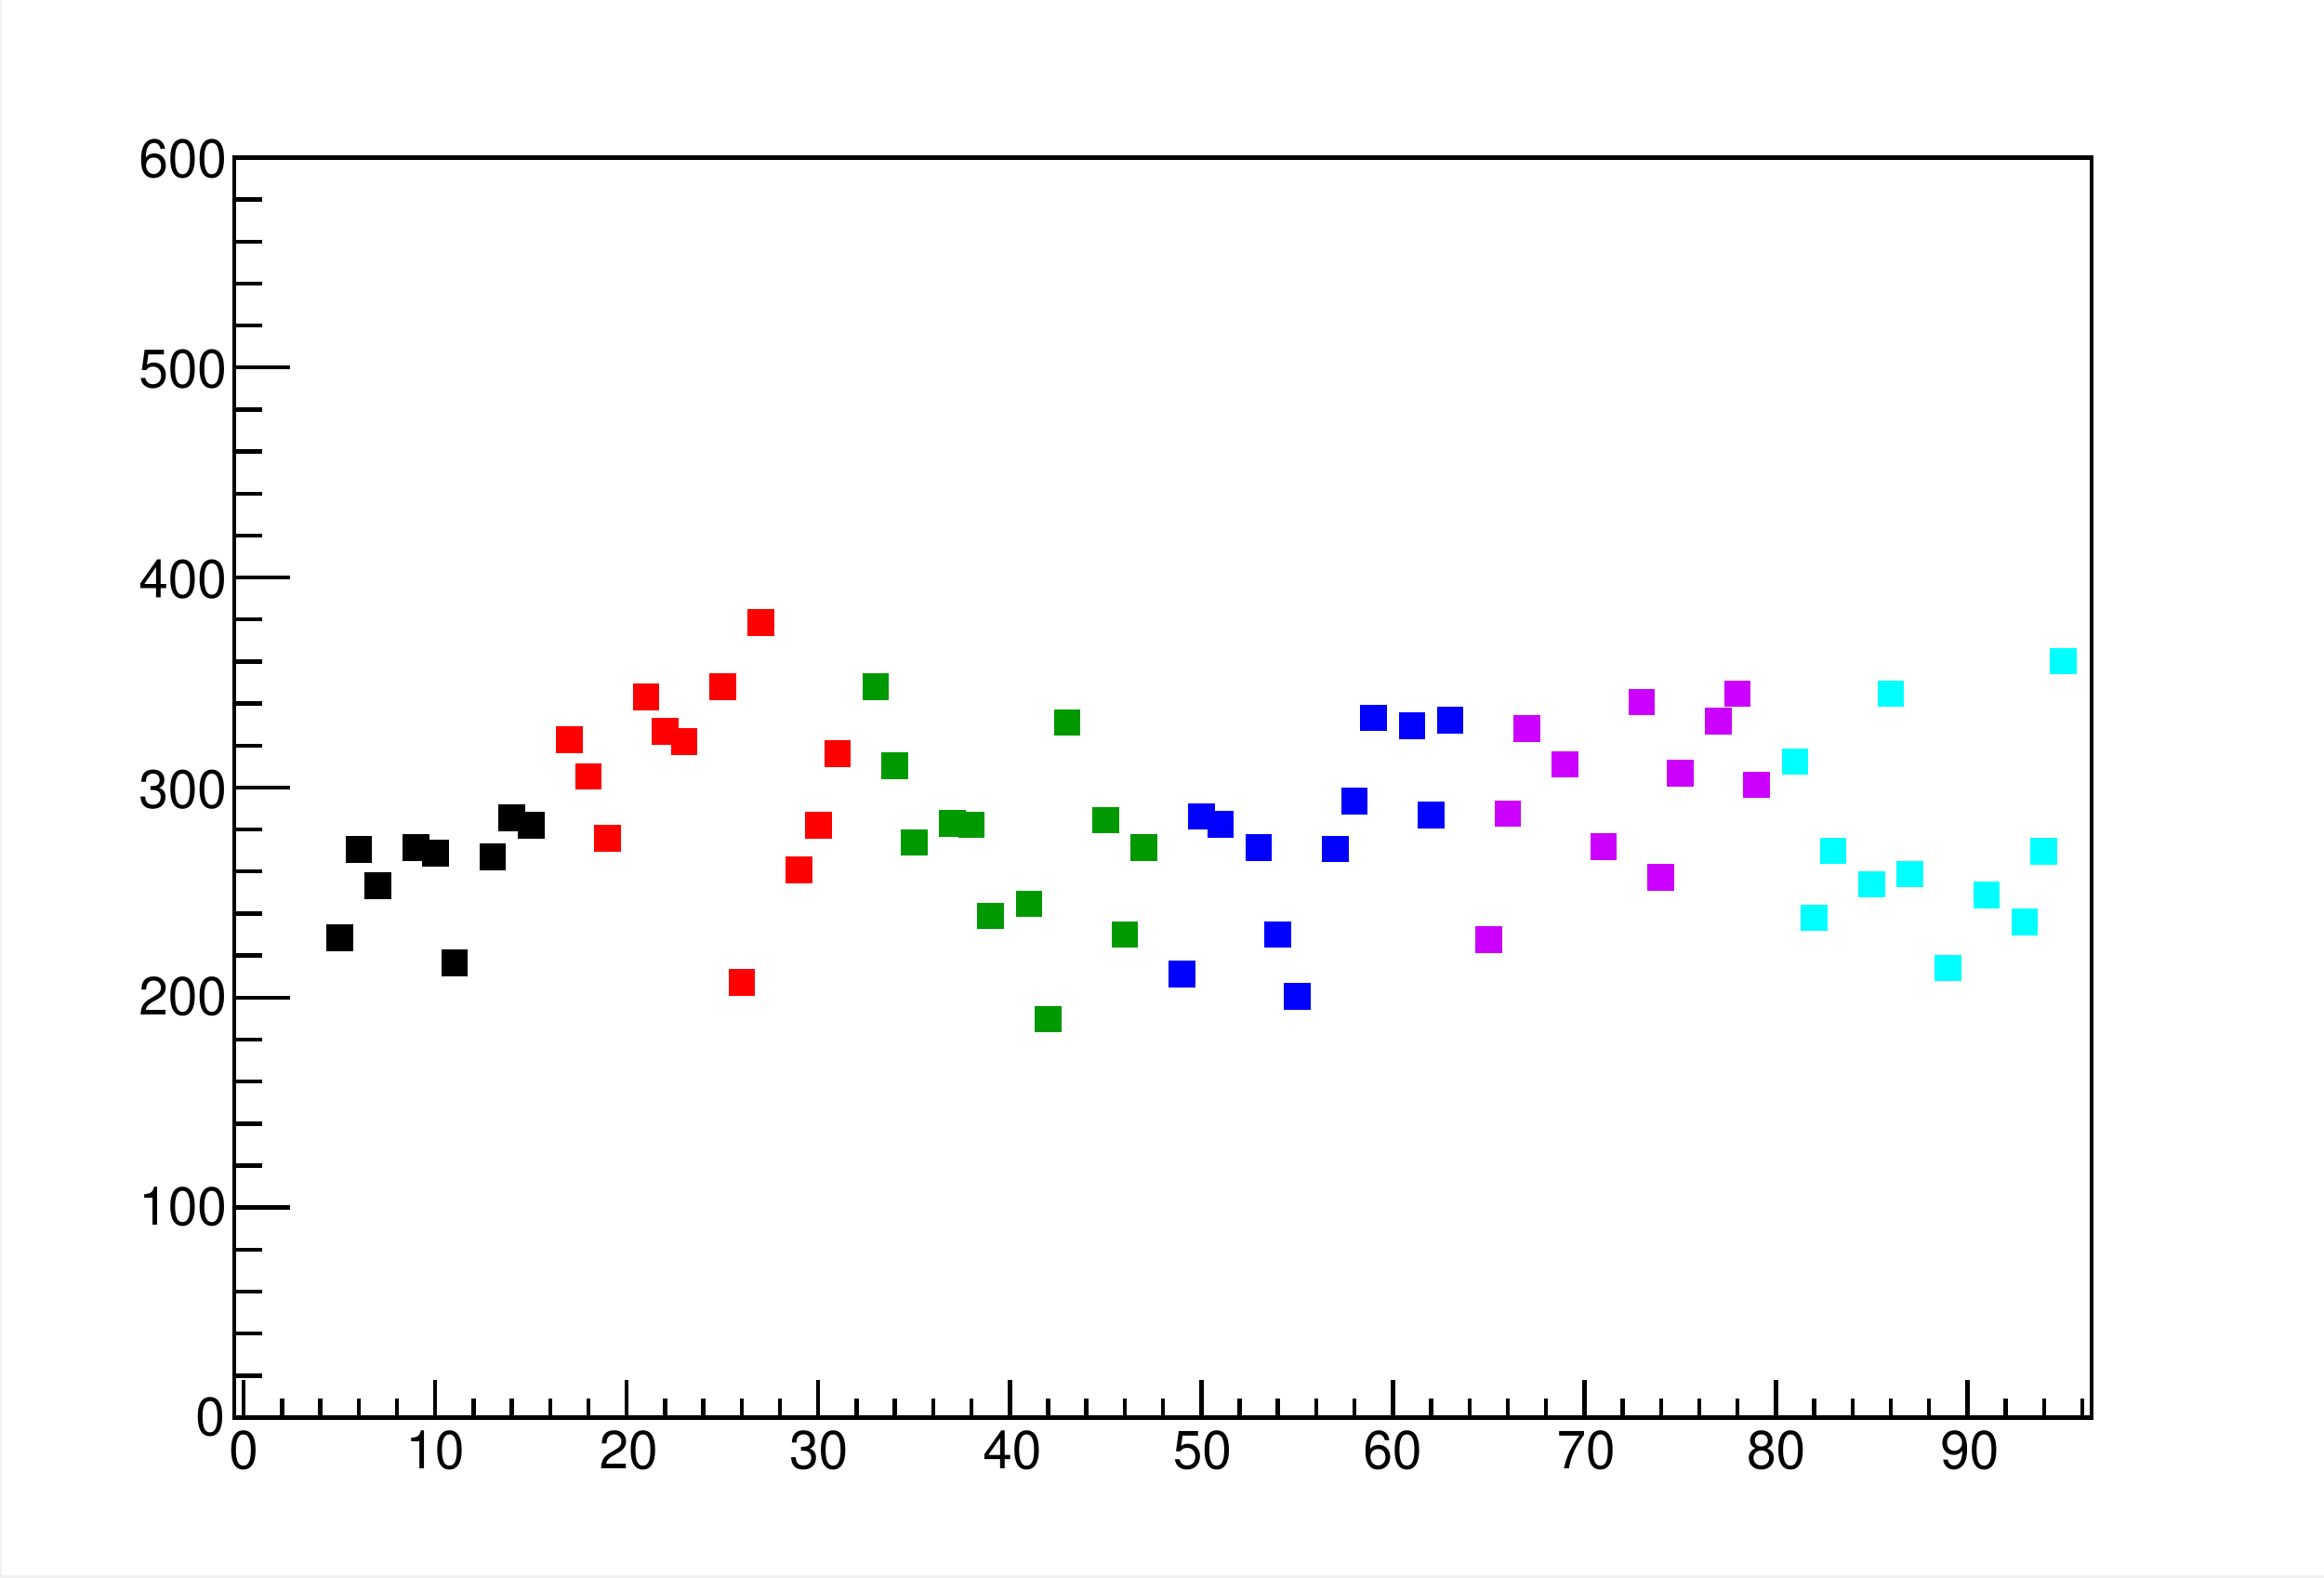
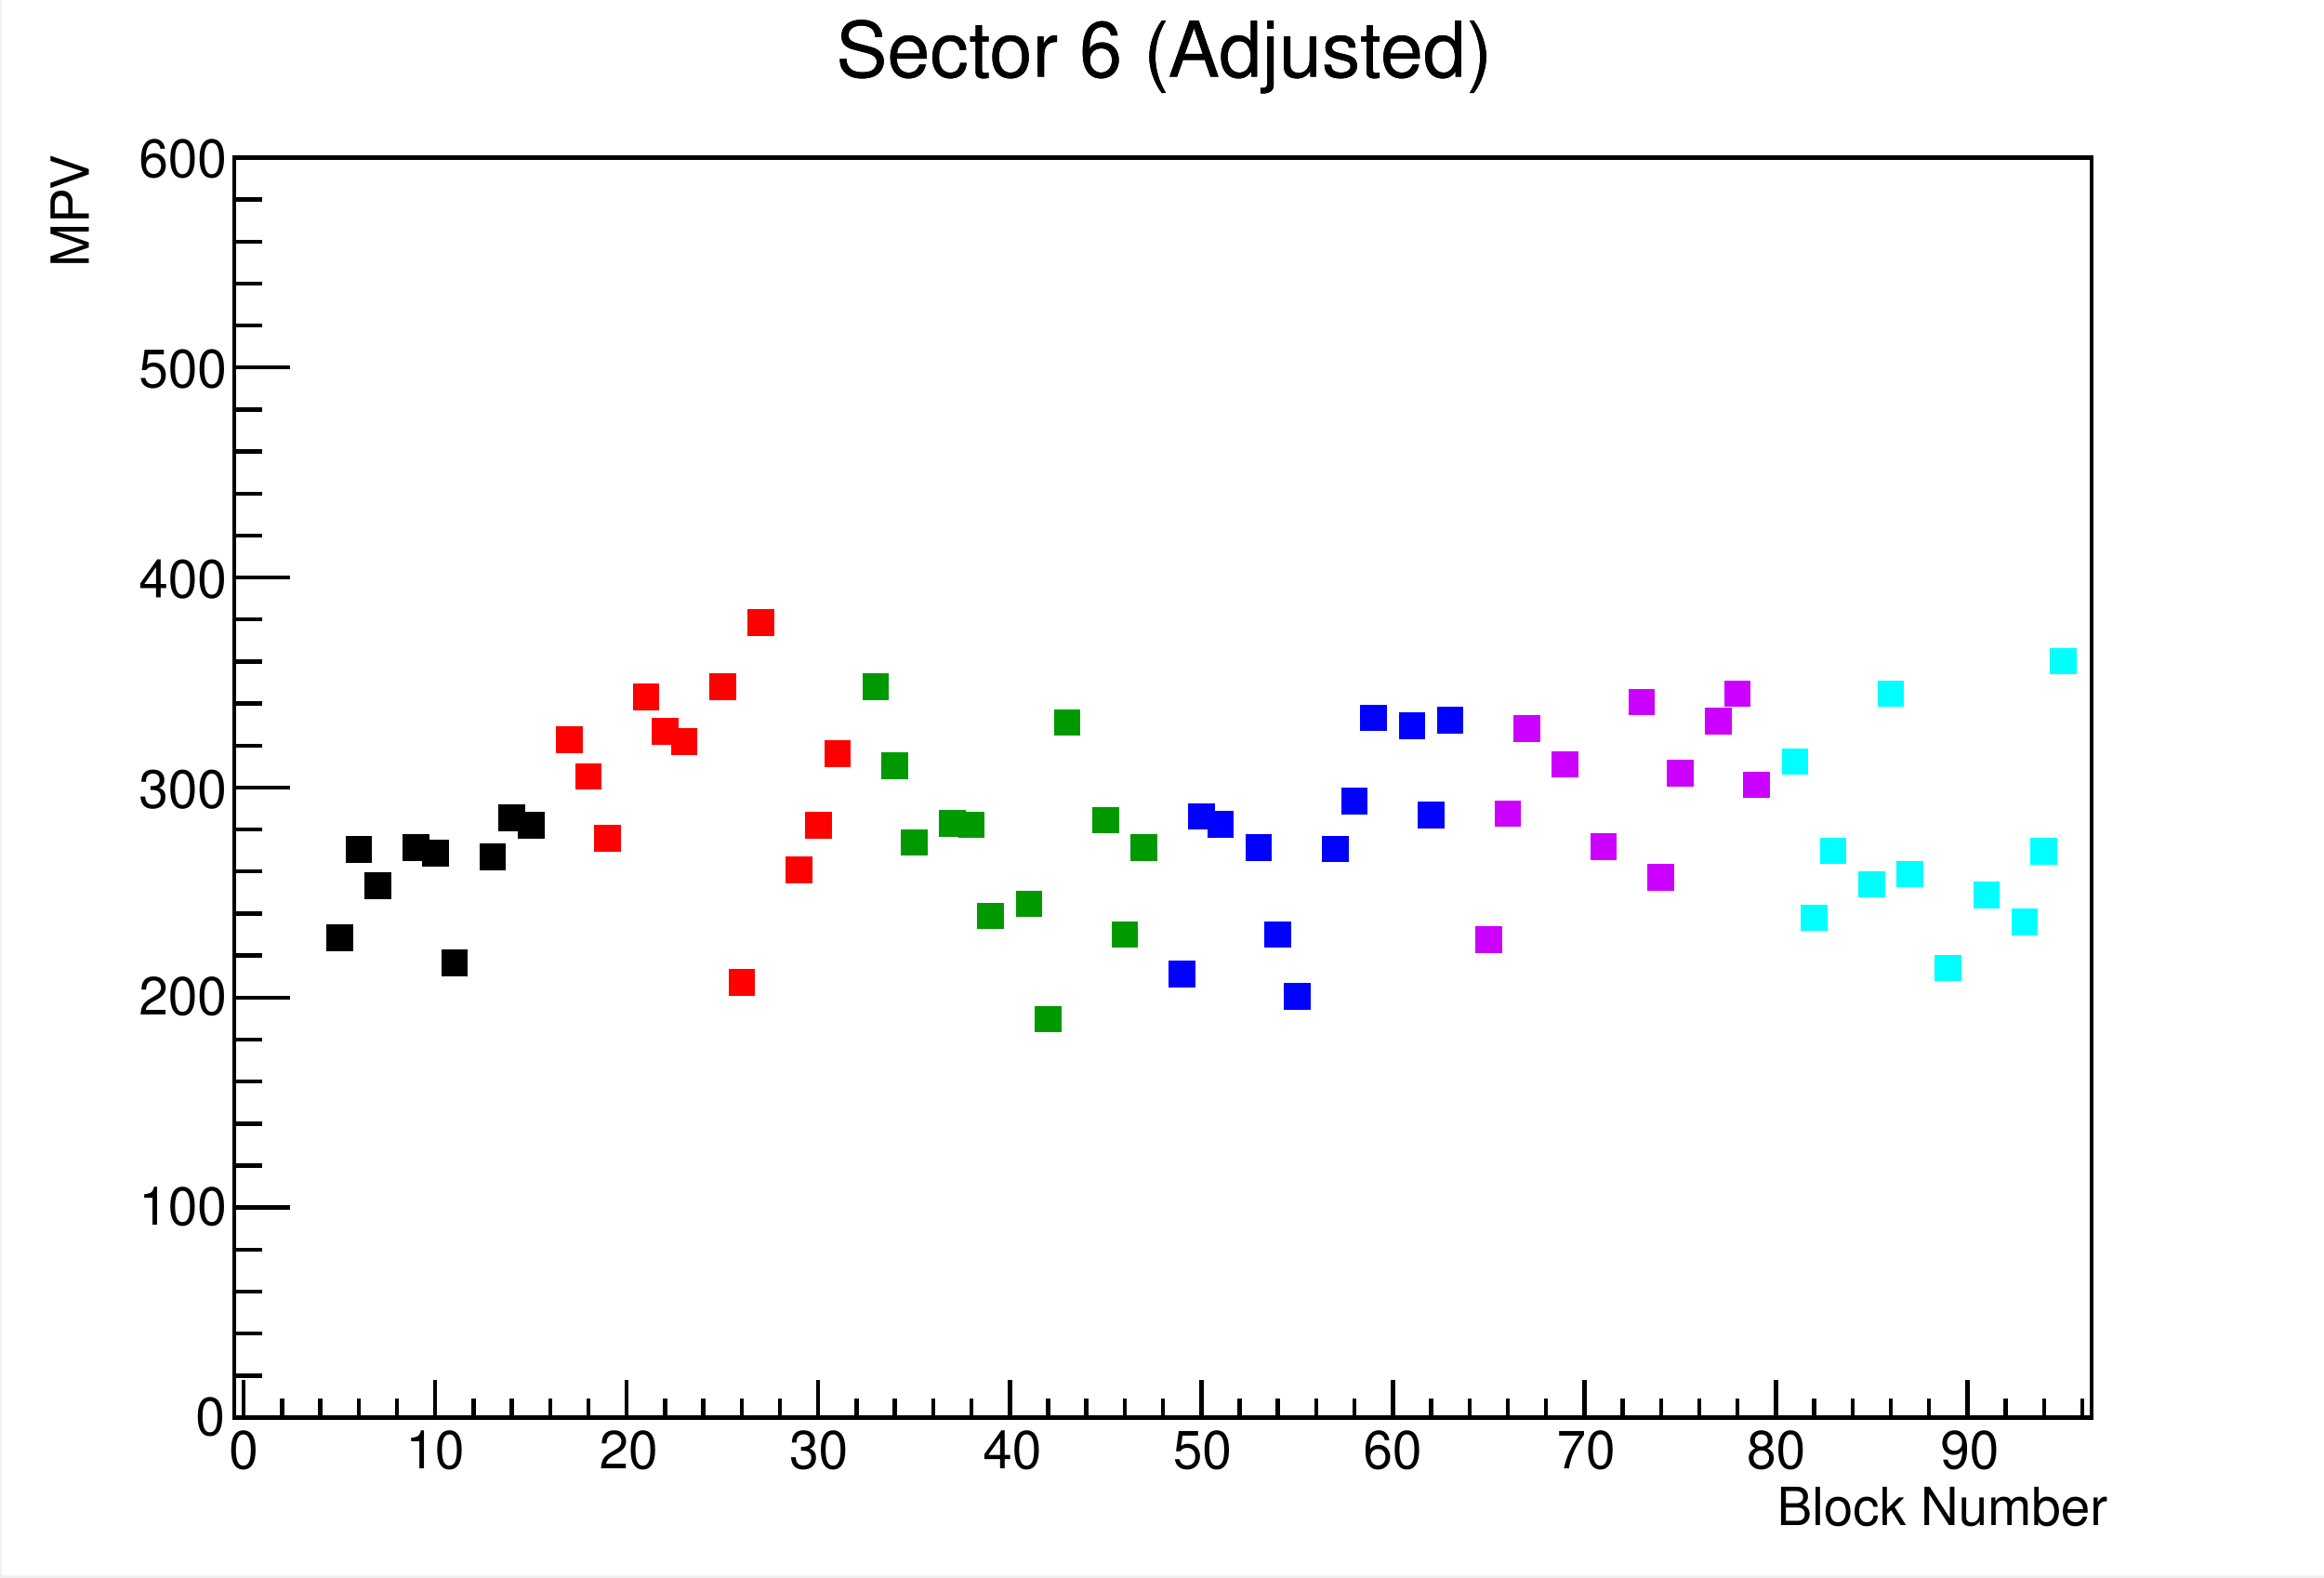
<svg xmlns="http://www.w3.org/2000/svg" width="567.429" height="384.969" viewBox="0 0 567.429 384.969" shape-rendering="crispEdges">
  <defs>
</defs>
  <rect x="0.5" y="0" width="566.929" height="384.469" fill="white" />
  <rect x="57.193" y="38.447" width="453.543" height="307.575" fill="white" />
  <rect x="57.193" y="38.447" width="453.543" height="307.575" fill="none" stroke="black" />
  <path d="M57.193,346.022h 453.543" fill="none" stroke="#000099" />
  <path d="M57.193,346.022h 453.543" fill="none" stroke="black" />
  <path d="M59.531,336.795v 9.227" fill="none" stroke="black" />
  <path d="M68.882,341.409v 4.614" fill="none" stroke="black" />
  <path d="M78.234,341.409v 4.614" fill="none" stroke="black" />
  <path d="M87.585,341.409v 4.614" fill="none" stroke="black" />
  <path d="M96.936,341.409v 4.614" fill="none" stroke="black" />
  <path d="M106.288,336.795v 9.227" fill="none" stroke="black" />
  <path d="M115.639,341.409v 4.614" fill="none" stroke="black" />
  <path d="M124.991,341.409v 4.614" fill="none" stroke="black" />
  <path d="M134.342,341.409v 4.614" fill="none" stroke="black" />
  <path d="M143.693,341.409v 4.614" fill="none" stroke="black" />
  <path d="M153.045,336.795v 9.227" fill="none" stroke="black" />
  <path d="M162.396,341.409v 4.614" fill="none" stroke="black" />
  <path d="M171.748,341.409v 4.614" fill="none" stroke="black" />
  <path d="M181.099,341.409v 4.614" fill="none" stroke="black" />
  <path d="M190.45,341.409v 4.614" fill="none" stroke="black" />
  <path d="M199.802,336.795v 9.227" fill="none" stroke="black" />
  <path d="M209.153,341.409v 4.614" fill="none" stroke="black" />
  <path d="M218.505,341.409v 4.614" fill="none" stroke="black" />
  <path d="M227.856,341.409v 4.614" fill="none" stroke="black" />
  <path d="M237.208,341.409v 4.614" fill="none" stroke="black" />
  <path d="M246.559,336.795v 9.227" fill="none" stroke="black" />
  <path d="M255.91,341.409v 4.614" fill="none" stroke="black" />
  <path d="M265.262,341.409v 4.614" fill="none" stroke="black" />
  <path d="M274.613,341.409v 4.614" fill="none" stroke="black" />
  <path d="M283.965,341.409v 4.614" fill="none" stroke="black" />
  <path d="M293.316,336.795v 9.227" fill="none" stroke="black" />
  <path d="M302.667,341.409v 4.614" fill="none" stroke="black" />
  <path d="M312.019,341.409v 4.614" fill="none" stroke="black" />
  <path d="M321.37,341.409v 4.614" fill="none" stroke="black" />
  <path d="M330.722,341.409v 4.614" fill="none" stroke="black" />
  <path d="M340.073,336.795v 9.227" fill="none" stroke="black" />
  <path d="M349.424,341.409v 4.614" fill="none" stroke="black" />
  <path d="M358.776,341.409v 4.614" fill="none" stroke="black" />
  <path d="M368.127,341.409v 4.614" fill="none" stroke="black" />
  <path d="M377.479,341.409v 4.614" fill="none" stroke="black" />
  <path d="M386.83,336.795v 9.227" fill="none" stroke="black" />
  <path d="M396.181,341.409v 4.614" fill="none" stroke="black" />
  <path d="M405.533,341.409v 4.614" fill="none" stroke="black" />
  <path d="M414.884,341.409v 4.614" fill="none" stroke="black" />
  <path d="M424.236,341.409v 4.614" fill="none" stroke="black" />
  <path d="M433.587,336.795v 9.227" fill="none" stroke="black" />
  <path d="M442.939,341.409v 4.614" fill="none" stroke="black" />
  <path d="M452.29,341.409v 4.614" fill="none" stroke="black" />
  <path d="M461.641,341.409v 4.614" fill="none" stroke="black" />
  <path d="M470.993,341.409v 4.614" fill="none" stroke="black" />
  <path d="M480.344,336.795v 9.227" fill="none" stroke="black" />
  <path d="M59.531,336.795v 9.227" fill="none" stroke="black" />
  <path d="M480.344,336.795v 9.227" fill="none" stroke="black" />
  <path d="M489.696,341.409v 4.614" fill="none" stroke="black" />
  <path d="M499.047,341.409v 4.614" fill="none" stroke="black" />
  <path d="M508.398,341.409v 4.614" fill="none" stroke="black" />
  <text xml:space="preserve" x="55.89" y="358.403" fill="black" font-size="12.845" font-family="Helvetica">0</text>
  <text xml:space="preserve" x="99.061" y="358.403" fill="black" font-size="12.845" font-family="Helvetica">10</text>
  <text xml:space="preserve" x="146.305" y="358.403" fill="black" font-size="12.845" font-family="Helvetica">20</text>
  <text xml:space="preserve" x="192.735" y="358.403" fill="black" font-size="12.845" font-family="Helvetica">30</text>
  <text xml:space="preserve" x="239.979" y="358.403" fill="black" font-size="12.845" font-family="Helvetica">40</text>
  <text xml:space="preserve" x="286.408" y="358.403" fill="black" font-size="12.845" font-family="Helvetica">50</text>
  <text xml:space="preserve" x="332.838" y="358.403" fill="black" font-size="12.845" font-family="Helvetica">60</text>
  <text xml:space="preserve" x="380.082" y="358.403" fill="black" font-size="12.845" font-family="Helvetica">70</text>
  <text xml:space="preserve" x="426.511" y="358.403" fill="black" font-size="12.845" font-family="Helvetica">80</text>
  <text xml:space="preserve" x="473.755" y="358.403" fill="black" font-size="12.845" font-family="Helvetica">90</text>
+   <text xml:space="preserve" x="433.842" y="372.251" fill="black" font-size="12.845" font-family="Helvetica">Block Number</text>
  <path d="M57.193,346.022v -307.575" fill="none" stroke="black" />
  <path d="M70.799,346.022h -13.606" fill="none" stroke="black" />
  <path d="M63.996,335.77h -6.803" fill="none" stroke="black" />
  <path d="M63.996,325.517h -6.803" fill="none" stroke="black" />
  <path d="M63.996,315.265h -6.803" fill="none" stroke="black" />
  <path d="M63.996,305.012h -6.803" fill="none" stroke="black" />
  <path d="M70.799,294.76h -13.606" fill="none" stroke="black" />
  <path d="M63.996,284.507h -6.803" fill="none" stroke="black" />
  <path d="M63.996,274.255h -6.803" fill="none" stroke="black" />
  <path d="M63.996,264.002h -6.803" fill="none" stroke="black" />
  <path d="M63.996,253.75h -6.803" fill="none" stroke="black" />
  <path d="M70.799,243.497h -13.606" fill="none" stroke="black" />
  <path d="M63.996,233.245h -6.803" fill="none" stroke="black" />
  <path d="M63.996,222.992h -6.803" fill="none" stroke="black" />
  <path d="M63.996,212.74h -6.803" fill="none" stroke="black" />
  <path d="M63.996,202.487h -6.803" fill="none" stroke="black" />
  <path d="M70.799,192.235h -13.606" fill="none" stroke="black" />
  <path d="M63.996,181.982h -6.803" fill="none" stroke="black" />
  <path d="M63.996,171.73h -6.803" fill="none" stroke="black" />
  <path d="M63.996,161.477h -6.803" fill="none" stroke="black" />
  <path d="M63.996,151.225h -6.803" fill="none" stroke="black" />
  <path d="M70.799,140.972h -13.606" fill="none" stroke="black" />
  <path d="M63.996,130.72h -6.803" fill="none" stroke="black" />
  <path d="M63.996,120.467h -6.803" fill="none" stroke="black" />
  <path d="M63.996,110.215h -6.803" fill="none" stroke="black" />
  <path d="M63.996,99.962h -6.803" fill="none" stroke="black" />
  <path d="M70.799,89.71h -13.606" fill="none" stroke="black" />
  <path d="M63.996,79.457h -6.803" fill="none" stroke="black" />
  <path d="M63.996,69.204h -6.803" fill="none" stroke="black" />
  <path d="M63.996,58.952h -6.803" fill="none" stroke="black" />
  <path d="M63.996,48.699h -6.803" fill="none" stroke="black" />
  <path d="M70.799,38.447h -13.606" fill="none" stroke="black" />
  <text xml:space="preserve" x="47.744" y="350.258" fill="black" font-size="12.845" font-family="Helvetica">0</text>
  <text xml:space="preserve" x="33.897" y="298.941" fill="black" font-size="12.845" font-family="Helvetica">100</text>
  <text xml:space="preserve" x="33.897" y="247.624" fill="black" font-size="12.845" font-family="Helvetica">200</text>
  <text xml:space="preserve" x="33.897" y="197.122" fill="black" font-size="12.845" font-family="Helvetica">300</text>
  <text xml:space="preserve" x="33.897" y="145.805" fill="black" font-size="12.845" font-family="Helvetica">400</text>
  <text xml:space="preserve" x="33.897" y="94.488" fill="black" font-size="12.845" font-family="Helvetica">500</text>
  <text xml:space="preserve" x="33.897" y="43.171" fill="black" font-size="12.845" font-family="Helvetica">600</text>
+   <g transform="rotate(-90,21.6784,65.1643)">
+     <text xml:space="preserve" x="21.678" y="65.164" fill="black" font-size="12.845" font-family="Helvetica">MPV</text>
+   </g>
+   <text xml:space="preserve" x="204.138" y="18.735" fill="black" font-size="18.794" font-family="Helvetica">Sector 6 (Adjusted)</text>
  <g fill="black">
    <rect x="79.651" y="225.644" width="6.516" height="6.516" />
  </g>
  <g fill="black">
    <rect x="84.327" y="204.09" width="6.516" height="6.516" />
  </g>
  <g fill="black">
    <rect x="89.002" y="212.853" width="6.516" height="6.516" />
  </g>
  <g fill="black">
    <rect x="98.354" y="203.618" width="6.516" height="6.516" />
  </g>
  <g fill="black">
    <rect x="103.03" y="204.966" width="6.516" height="6.516" />
  </g>
  <g fill="black">
    <rect x="107.705" y="231.718" width="6.516" height="6.516" />
  </g>
  <g fill="black">
    <rect x="117.057" y="205.834" width="6.516" height="6.516" />
  </g>
  <g fill="black">
    <rect x="121.732" y="196.417" width="6.516" height="6.516" />
  </g>
  <g fill="black">
    <rect x="126.408" y="198.249" width="6.516" height="6.516" />
  </g>
  <g fill="#ff0000">
    <rect x="135.76" y="177.268" width="6.516" height="6.516" />
  </g>
  <g fill="#ff0000">
    <rect x="140.435" y="186.256" width="6.516" height="6.516" />
  </g>
  <g fill="#ff0000">
    <rect x="145.111" y="201.301" width="6.516" height="6.516" />
  </g>
  <g fill="#ff0000">
    <rect x="154.462" y="166.918" width="6.516" height="6.516" />
  </g>
  <g fill="#ff0000">
    <rect x="159.138" y="175.188" width="6.516" height="6.516" />
  </g>
  <g fill="#ff0000">
    <rect x="163.814" y="177.763" width="6.516" height="6.516" />
  </g>
  <g fill="#ff0000">
    <rect x="173.165" y="164.363" width="6.516" height="6.516" />
  </g>
  <g fill="#ff0000">
    <rect x="177.841" y="236.606" width="6.516" height="6.516" />
  </g>
  <g fill="#ff0000">
    <rect x="182.517" y="148.692" width="6.516" height="6.516" />
  </g>
  <g fill="#ff0000">
    <rect x="191.868" y="209.116" width="6.516" height="6.516" />
  </g>
  <g fill="#ff0000">
    <rect x="196.544" y="198.219" width="6.516" height="6.516" />
  </g>
  <g fill="#ff0000">
    <rect x="201.219" y="180.721" width="6.516" height="6.516" />
  </g>
  <g fill="#009900">
    <rect x="210.571" y="164.439" width="6.516" height="6.516" />
  </g>
  <g fill="#009900">
    <rect x="215.246" y="183.687" width="6.516" height="6.516" />
  </g>
  <g fill="#009900">
    <rect x="219.922" y="202.371" width="6.516" height="6.516" />
  </g>
  <g fill="#009900">
    <rect x="229.274" y="197.673" width="6.516" height="6.516" />
  </g>
  <g fill="#009900">
    <rect x="233.949" y="198.083" width="6.516" height="6.516" />
  </g>
  <g fill="#009900">
    <rect x="238.625" y="220.29" width="6.516" height="6.516" />
  </g>
  <g fill="#009900">
    <rect x="247.976" y="217.342" width="6.516" height="6.516" />
  </g>
  <g fill="#009900">
    <rect x="252.652" y="245.472" width="6.516" height="6.516" />
  </g>
  <g fill="#009900">
    <rect x="257.328" y="173.093" width="6.516" height="6.516" />
  </g>
  <g fill="#009900">
    <rect x="266.679" y="196.906" width="6.516" height="6.516" />
  </g>
  <g fill="#009900">
    <rect x="271.355" y="224.837" width="6.516" height="6.516" />
  </g>
  <g fill="#009900">
    <rect x="276.031" y="203.605" width="6.516" height="6.516" />
  </g>
  <g fill="#0000ff">
    <rect x="285.382" y="234.498" width="6.516" height="6.516" />
  </g>
  <g fill="#0000ff">
    <rect x="290.058" y="196" width="6.516" height="6.516" />
  </g>
  <g fill="#0000ff">
    <rect x="294.733" y="198.012" width="6.516" height="6.516" />
  </g>
  <g fill="#0000ff">
    <rect x="304.085" y="203.695" width="6.516" height="6.516" />
  </g>
  <g fill="#0000ff">
    <rect x="308.761" y="224.836" width="6.516" height="6.516" />
  </g>
  <g fill="#0000ff">
    <rect x="313.436" y="239.911" width="6.516" height="6.516" />
  </g>
  <g fill="#0000ff">
    <rect x="322.788" y="203.952" width="6.516" height="6.516" />
  </g>
  <g fill="#0000ff">
    <rect x="327.463" y="192.317" width="6.516" height="6.516" />
  </g>
  <g fill="#0000ff">
    <rect x="332.139" y="171.961" width="6.516" height="6.516" />
  </g>
  <g fill="#0000ff">
    <rect x="341.491" y="173.969" width="6.516" height="6.516" />
  </g>
  <g fill="#0000ff">
    <rect x="346.166" y="195.714" width="6.516" height="6.516" />
  </g>
  <g fill="#0000ff">
    <rect x="350.842" y="172.605" width="6.516" height="6.516" />
  </g>
  <g fill="#cc00ff">
    <rect x="360.193" y="226.128" width="6.516" height="6.516" />
  </g>
  <g fill="#cc00ff">
    <rect x="364.869" y="195.364" width="6.516" height="6.516" />
  </g>
  <g fill="#cc00ff">
    <rect x="369.545" y="174.574" width="6.516" height="6.516" />
  </g>
  <g fill="#cc00ff">
    <rect x="378.896" y="183.342" width="6.516" height="6.516" />
  </g>
  <g fill="#cc00ff">
    <rect x="388.248" y="203.334" width="6.516" height="6.516" />
  </g>
  <g fill="#cc00ff">
    <rect x="397.599" y="168.132" width="6.516" height="6.516" />
  </g>
  <g fill="#cc00ff">
    <rect x="402.275" y="210.897" width="6.516" height="6.516" />
  </g>
  <g fill="#cc00ff">
    <rect x="406.95" y="185.445" width="6.516" height="6.516" />
  </g>
  <g fill="#cc00ff">
    <rect x="416.302" y="172.698" width="6.516" height="6.516" />
  </g>
  <g fill="#cc00ff">
    <rect x="420.977" y="166.049" width="6.516" height="6.516" />
  </g>
  <g fill="#cc00ff">
    <rect x="425.653" y="188.326" width="6.516" height="6.516" />
  </g>
  <g fill="#00ffff">
    <rect x="435.005" y="182.626" width="6.516" height="6.516" />
  </g>
  <g fill="#00ffff">
    <rect x="439.68" y="220.738" width="6.516" height="6.516" />
  </g>
  <g fill="#00ffff">
    <rect x="444.356" y="204.389" width="6.516" height="6.516" />
  </g>
  <g fill="#00ffff">
    <rect x="453.707" y="212.591" width="6.516" height="6.516" />
  </g>
  <g fill="#00ffff">
    <rect x="458.383" y="166.039" width="6.516" height="6.516" />
  </g>
  <g fill="#00ffff">
    <rect x="463.059" y="210.126" width="6.516" height="6.516" />
  </g>
  <g fill="#00ffff">
    <rect x="472.41" y="233.025" width="6.516" height="6.516" />
  </g>
  <g fill="#00ffff">
    <rect x="481.762" y="215.185" width="6.516" height="6.516" />
  </g>
  <g fill="#00ffff">
    <rect x="491.113" y="221.789" width="6.516" height="6.516" />
  </g>
  <g fill="#00ffff">
    <rect x="495.789" y="204.593" width="6.516" height="6.516" />
  </g>
  <g fill="#00ffff">
    <rect x="500.464" y="158.116" width="6.516" height="6.516" />
  </g>
  <path d="M57.193,346.022h 453.543" fill="none" stroke="black" />
  <path d="M59.531,336.795v 9.227" fill="none" stroke="black" />
  <path d="M68.882,341.409v 4.614" fill="none" stroke="black" />
  <path d="M78.234,341.409v 4.614" fill="none" stroke="black" />
  <path d="M87.585,341.409v 4.614" fill="none" stroke="black" />
  <path d="M96.936,341.409v 4.614" fill="none" stroke="black" />
  <path d="M106.288,336.795v 9.227" fill="none" stroke="black" />
  <path d="M115.639,341.409v 4.614" fill="none" stroke="black" />
  <path d="M124.991,341.409v 4.614" fill="none" stroke="black" />
  <path d="M134.342,341.409v 4.614" fill="none" stroke="black" />
  <path d="M143.693,341.409v 4.614" fill="none" stroke="black" />
  <path d="M153.045,336.795v 9.227" fill="none" stroke="black" />
  <path d="M162.396,341.409v 4.614" fill="none" stroke="black" />
  <path d="M171.748,341.409v 4.614" fill="none" stroke="black" />
  <path d="M181.099,341.409v 4.614" fill="none" stroke="black" />
  <path d="M190.45,341.409v 4.614" fill="none" stroke="black" />
  <path d="M199.802,336.795v 9.227" fill="none" stroke="black" />
  <path d="M209.153,341.409v 4.614" fill="none" stroke="black" />
  <path d="M218.505,341.409v 4.614" fill="none" stroke="black" />
  <path d="M227.856,341.409v 4.614" fill="none" stroke="black" />
  <path d="M237.208,341.409v 4.614" fill="none" stroke="black" />
  <path d="M246.559,336.795v 9.227" fill="none" stroke="black" />
  <path d="M255.91,341.409v 4.614" fill="none" stroke="black" />
  <path d="M265.262,341.409v 4.614" fill="none" stroke="black" />
  <path d="M274.613,341.409v 4.614" fill="none" stroke="black" />
  <path d="M283.965,341.409v 4.614" fill="none" stroke="black" />
  <path d="M293.316,336.795v 9.227" fill="none" stroke="black" />
  <path d="M302.667,341.409v 4.614" fill="none" stroke="black" />
  <path d="M312.019,341.409v 4.614" fill="none" stroke="black" />
  <path d="M321.37,341.409v 4.614" fill="none" stroke="black" />
  <path d="M330.722,341.409v 4.614" fill="none" stroke="black" />
  <path d="M340.073,336.795v 9.227" fill="none" stroke="black" />
  <path d="M349.424,341.409v 4.614" fill="none" stroke="black" />
  <path d="M358.776,341.409v 4.614" fill="none" stroke="black" />
  <path d="M368.127,341.409v 4.614" fill="none" stroke="black" />
  <path d="M377.479,341.409v 4.614" fill="none" stroke="black" />
  <path d="M386.83,336.795v 9.227" fill="none" stroke="black" />
  <path d="M396.181,341.409v 4.614" fill="none" stroke="black" />
  <path d="M405.533,341.409v 4.614" fill="none" stroke="black" />
  <path d="M414.884,341.409v 4.614" fill="none" stroke="black" />
  <path d="M424.236,341.409v 4.614" fill="none" stroke="black" />
  <path d="M433.587,336.795v 9.227" fill="none" stroke="black" />
  <path d="M442.939,341.409v 4.614" fill="none" stroke="black" />
  <path d="M452.29,341.409v 4.614" fill="none" stroke="black" />
  <path d="M461.641,341.409v 4.614" fill="none" stroke="black" />
  <path d="M470.993,341.409v 4.614" fill="none" stroke="black" />
  <path d="M480.344,336.795v 9.227" fill="none" stroke="black" />
  <path d="M59.531,336.795v 9.227" fill="none" stroke="black" />
  <path d="M480.344,336.795v 9.227" fill="none" stroke="black" />
  <path d="M489.696,341.409v 4.614" fill="none" stroke="black" />
  <path d="M499.047,341.409v 4.614" fill="none" stroke="black" />
  <path d="M508.398,341.409v 4.614" fill="none" stroke="black" />
  <path d="M57.193,346.022v -307.575" fill="none" stroke="black" />
  <path d="M70.799,346.022h -13.606" fill="none" stroke="black" />
  <path d="M63.996,335.77h -6.803" fill="none" stroke="black" />
  <path d="M63.996,325.517h -6.803" fill="none" stroke="black" />
  <path d="M63.996,315.265h -6.803" fill="none" stroke="black" />
  <path d="M63.996,305.012h -6.803" fill="none" stroke="black" />
  <path d="M70.799,294.76h -13.606" fill="none" stroke="black" />
  <path d="M63.996,284.507h -6.803" fill="none" stroke="black" />
  <path d="M63.996,274.255h -6.803" fill="none" stroke="black" />
  <path d="M63.996,264.002h -6.803" fill="none" stroke="black" />
  <path d="M63.996,253.75h -6.803" fill="none" stroke="black" />
  <path d="M70.799,243.497h -13.606" fill="none" stroke="black" />
  <path d="M63.996,233.245h -6.803" fill="none" stroke="black" />
  <path d="M63.996,222.992h -6.803" fill="none" stroke="black" />
  <path d="M63.996,212.74h -6.803" fill="none" stroke="black" />
  <path d="M63.996,202.487h -6.803" fill="none" stroke="black" />
  <path d="M70.799,192.235h -13.606" fill="none" stroke="black" />
  <path d="M63.996,181.982h -6.803" fill="none" stroke="black" />
  <path d="M63.996,171.73h -6.803" fill="none" stroke="black" />
  <path d="M63.996,161.477h -6.803" fill="none" stroke="black" />
  <path d="M63.996,151.225h -6.803" fill="none" stroke="black" />
  <path d="M70.799,140.972h -13.606" fill="none" stroke="black" />
  <path d="M63.996,130.72h -6.803" fill="none" stroke="black" />
  <path d="M63.996,120.467h -6.803" fill="none" stroke="black" />
  <path d="M63.996,110.215h -6.803" fill="none" stroke="black" />
  <path d="M63.996,99.962h -6.803" fill="none" stroke="black" />
  <path d="M70.799,89.71h -13.606" fill="none" stroke="black" />
  <path d="M63.996,79.457h -6.803" fill="none" stroke="black" />
  <path d="M63.996,69.204h -6.803" fill="none" stroke="black" />
  <path d="M63.996,58.952h -6.803" fill="none" stroke="black" />
  <path d="M63.996,48.699h -6.803" fill="none" stroke="black" />
  <path d="M70.799,38.447h -13.606" fill="none" stroke="black" />
+   <text xml:space="preserve" x="204.138" y="18.735" fill="black" font-size="18.794" font-family="Helvetica">Sector 6 (Adjusted)</text>
</svg>
